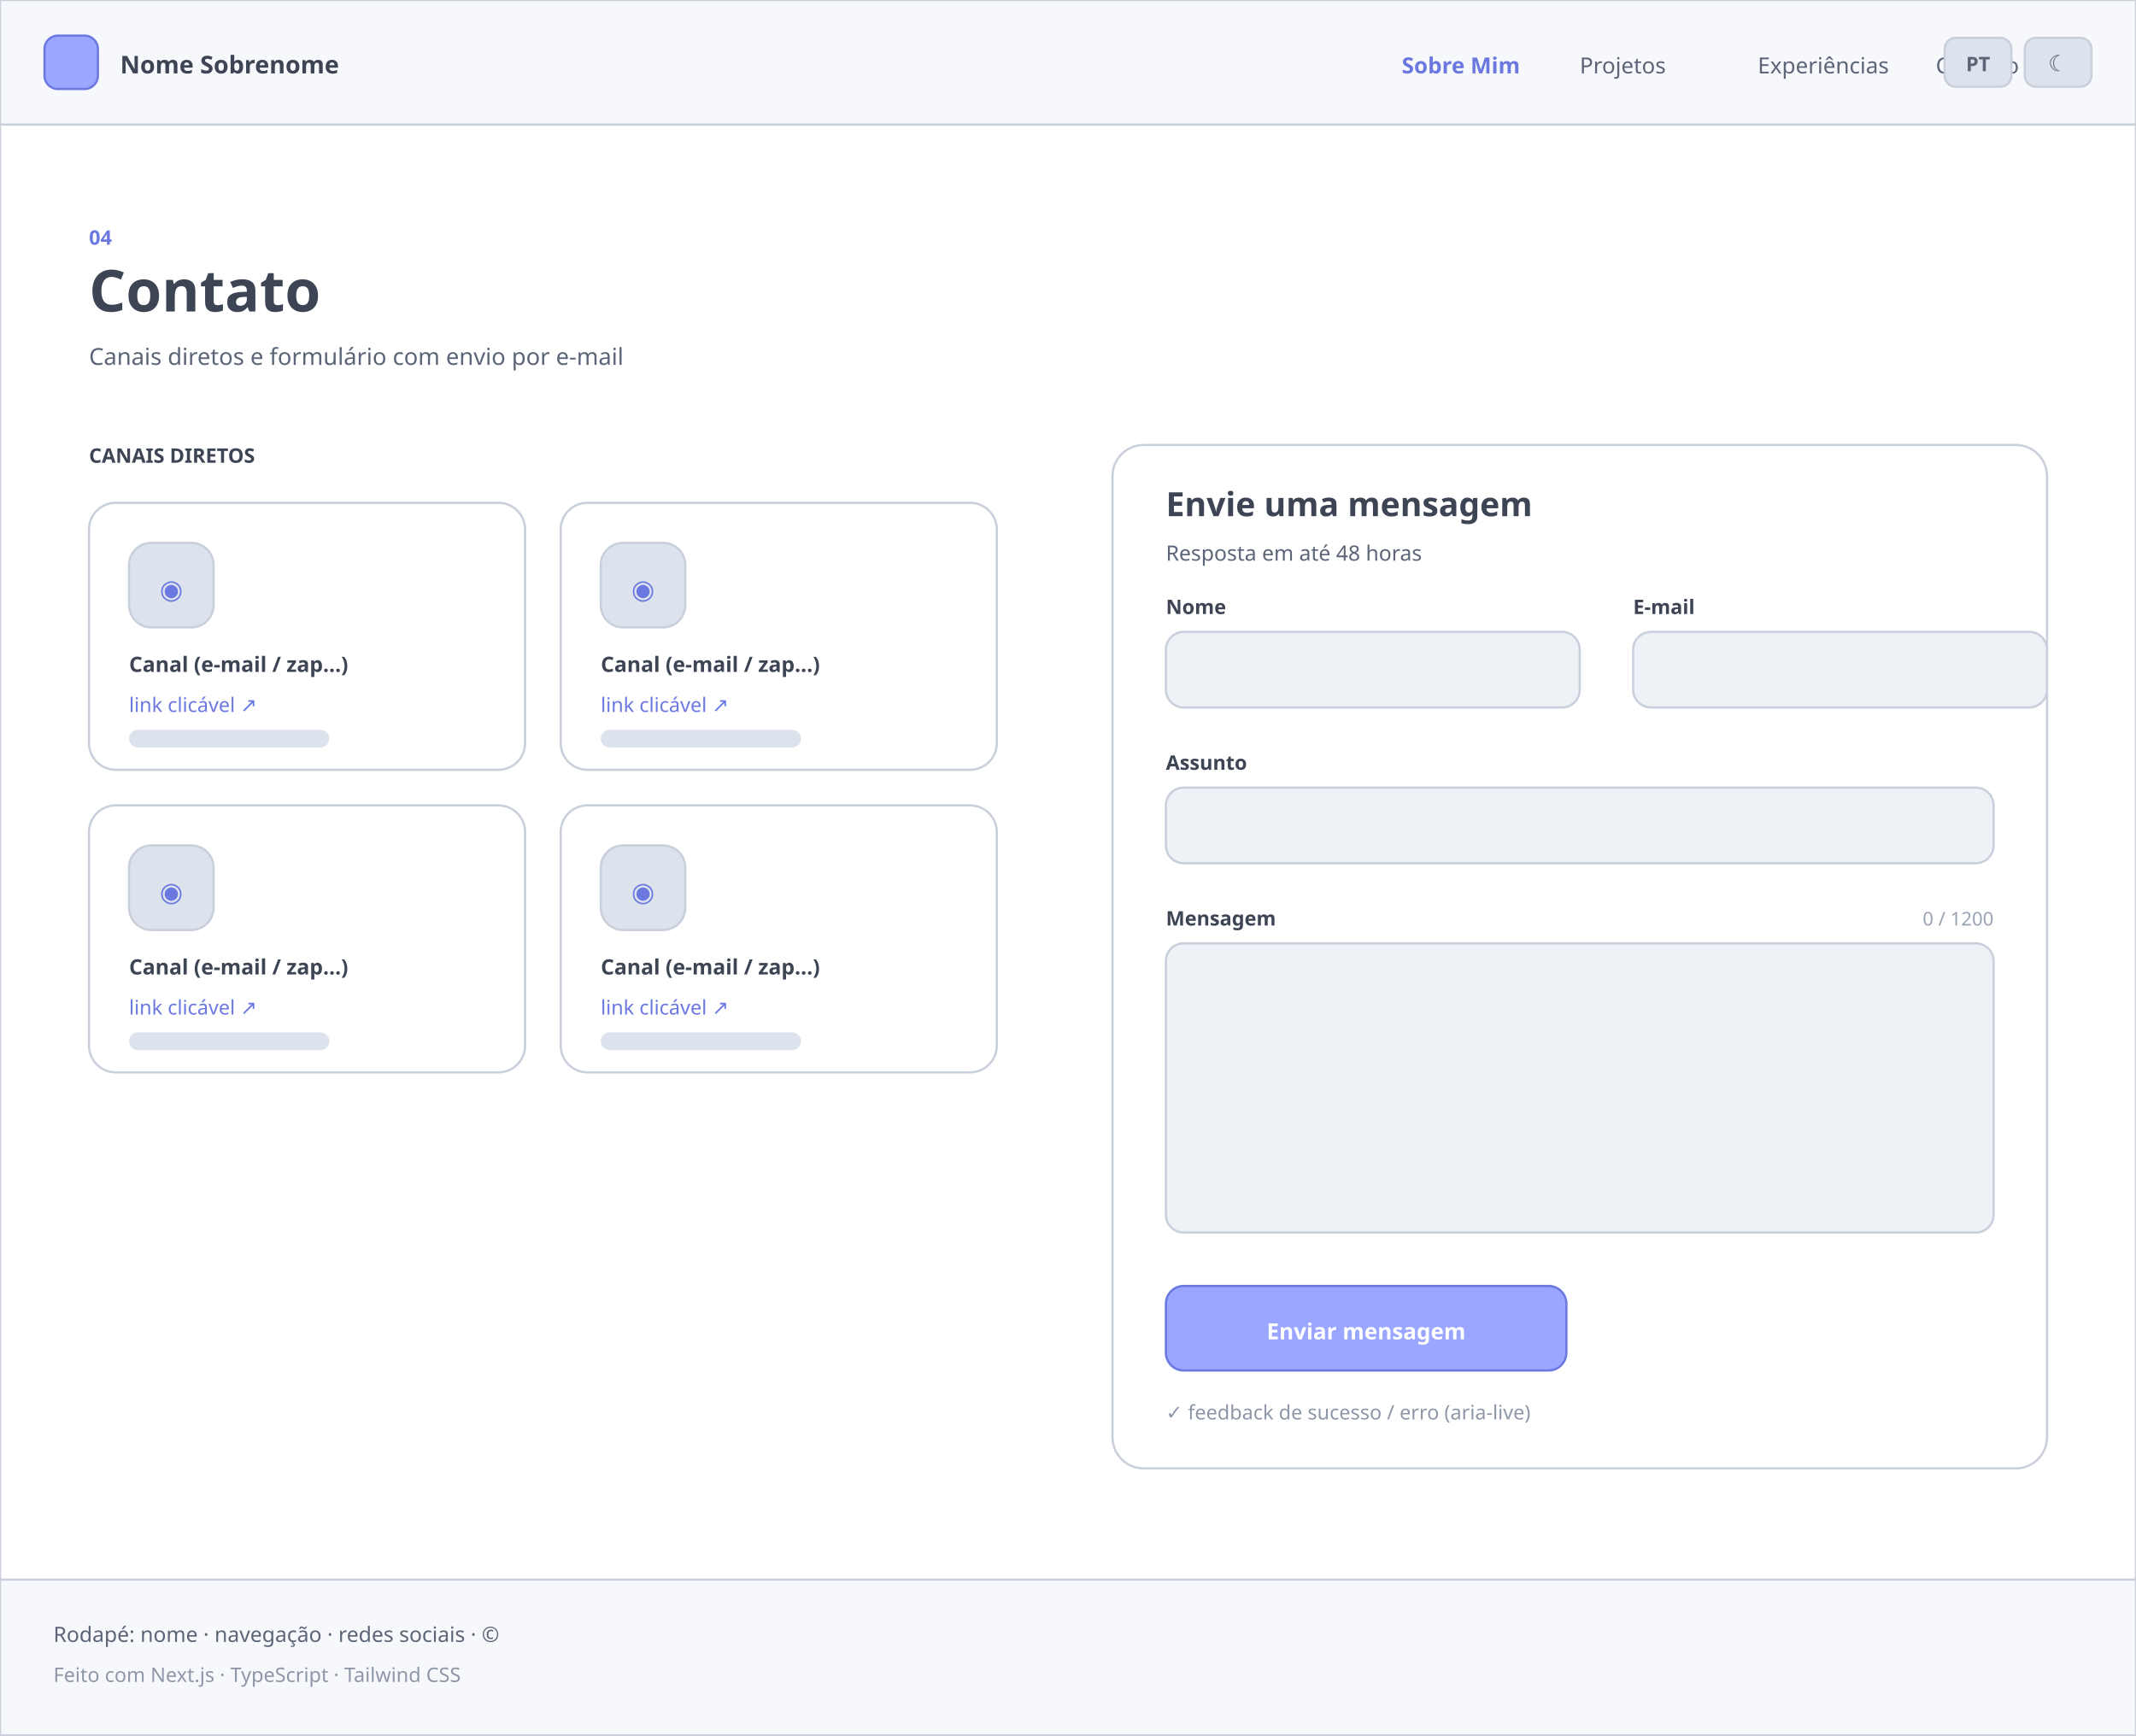
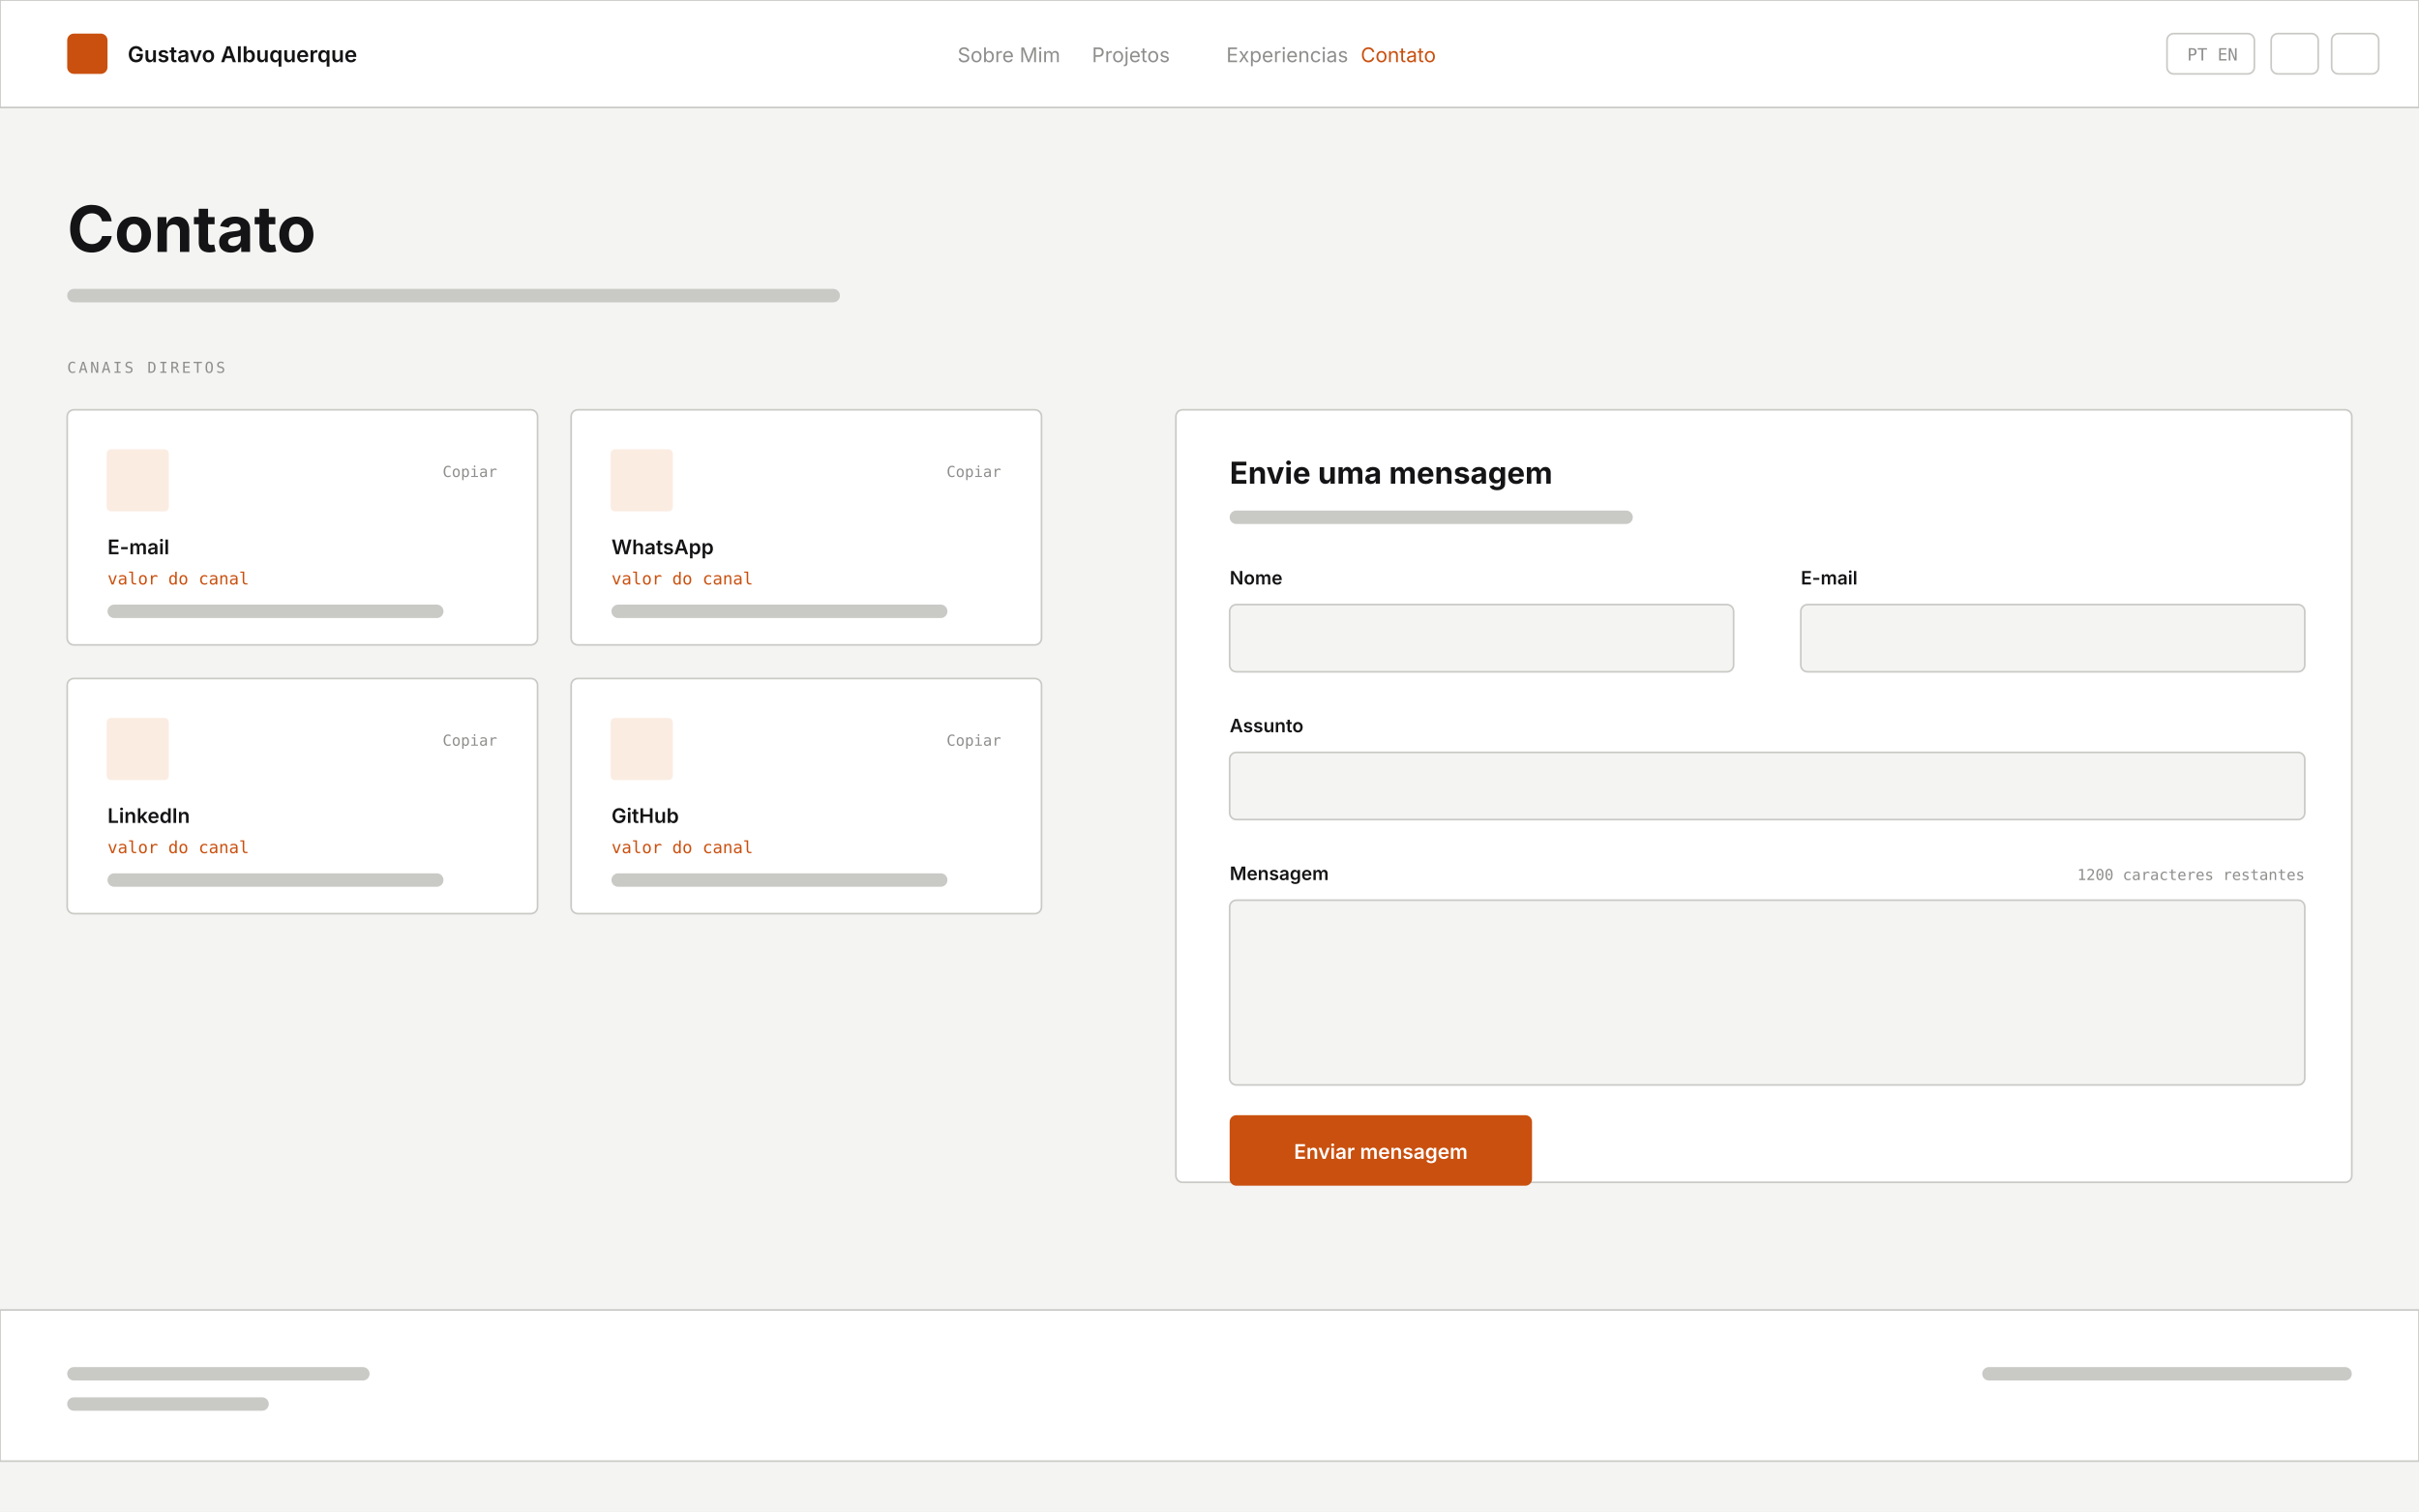
- <svg xmlns="http://www.w3.org/2000/svg" viewBox="0 0 960 780" width="960" height="780" role="img" aria-label="Wireframe — Contato">
-   <rect width="960" height="780" fill="#ffffff" />
-   <rect x="0" y="0" width="960" height="780" rx="0" fill="#ffffff" stroke="#c9cfdb" />
-   <rect x="0" y="0" width="960" height="56" rx="0" fill="#f7f8fb" stroke="#c9cfdb" />
-   <rect x="20" y="16" width="24" height="24" rx="6" fill="#9aa6ff" stroke="#6b78e0" />
-   <text x="54" y="33" font-family="system-ui,sans-serif" font-size="11" font-weight="600" fill="#3d4555" text-anchor="start">Nome Sobrenome</text>
-   <text x="630" y="33" font-family="system-ui,sans-serif" font-size="10" font-weight="600" fill="#6b78e0" text-anchor="start">Sobre Mim</text>
-   <text x="710" y="33" font-family="system-ui,sans-serif" font-size="10" font-weight="400" fill="#5b6577" text-anchor="start">Projetos</text>
-   <text x="790" y="33" font-family="system-ui,sans-serif" font-size="10" font-weight="400" fill="#5b6577" text-anchor="start">Experiências</text>
-   <text x="870" y="33" font-family="system-ui,sans-serif" font-size="10" font-weight="400" fill="#5b6577" text-anchor="start">Contato</text>
-   <rect x="874" y="17" width="30" height="22" rx="5" fill="#dde3ed" stroke="#c9cfdb" />
-   <text x="889" y="32" font-family="system-ui,sans-serif" font-size="9" font-weight="600" fill="#5b6577" text-anchor="middle">PT</text>
-   <rect x="910" y="17" width="30" height="22" rx="5" fill="#dde3ed" stroke="#c9cfdb" />
-   <text x="925" y="32" font-family="system-ui,sans-serif" font-size="10" font-weight="400" fill="#5b6577" text-anchor="middle">☾</text>
-   <text x="40" y="110" font-family="system-ui,sans-serif" font-size="9" font-weight="700" fill="#6b78e0" text-anchor="start">04</text>
-   <text x="40" y="140" font-family="system-ui,sans-serif" font-size="26" font-weight="700" fill="#3d4555" text-anchor="start">Contato</text>
-   <text x="40" y="164" font-family="system-ui,sans-serif" font-size="10.5" font-weight="400" fill="#5b6577" text-anchor="start">Canais diretos e formulário com envio por e-mail</text>
-   <text x="40" y="208" font-family="system-ui,sans-serif" font-size="9" font-weight="700" fill="#3d4555" text-anchor="start">CANAIS DIRETOS</text>
-   <rect x="40" y="226" width="196" height="120" rx="12" fill="#ffffff" stroke="#c9cfdb" />
-   <rect x="58" y="244" width="38" height="38" rx="10" fill="#dde3ed" stroke="#c9cfdb" />
-   <text x="77" y="269" font-family="system-ui,sans-serif" font-size="12" font-weight="400" fill="#6b78e0" text-anchor="middle">◉</text>
-   <text x="58" y="302" font-family="system-ui,sans-serif" font-size="9.5" font-weight="600" fill="#3d4555" text-anchor="start">Canal (e-mail / zap…)</text>
-   <text x="58" y="320" font-family="system-ui,sans-serif" font-size="9" font-weight="400" fill="#6b78e0" text-anchor="start">link clicável ↗</text>
-   <rect x="58" y="328" width="90" height="8" rx="4" fill="#dde3ed" stroke="none" />
-   <rect x="252" y="226" width="196" height="120" rx="12" fill="#ffffff" stroke="#c9cfdb" />
-   <rect x="270" y="244" width="38" height="38" rx="10" fill="#dde3ed" stroke="#c9cfdb" />
-   <text x="289" y="269" font-family="system-ui,sans-serif" font-size="12" font-weight="400" fill="#6b78e0" text-anchor="middle">◉</text>
-   <text x="270" y="302" font-family="system-ui,sans-serif" font-size="9.5" font-weight="600" fill="#3d4555" text-anchor="start">Canal (e-mail / zap…)</text>
-   <text x="270" y="320" font-family="system-ui,sans-serif" font-size="9" font-weight="400" fill="#6b78e0" text-anchor="start">link clicável ↗</text>
-   <rect x="270" y="328" width="90" height="8" rx="4" fill="#dde3ed" stroke="none" />
-   <rect x="40" y="362" width="196" height="120" rx="12" fill="#ffffff" stroke="#c9cfdb" />
-   <rect x="58" y="380" width="38" height="38" rx="10" fill="#dde3ed" stroke="#c9cfdb" />
-   <text x="77" y="405" font-family="system-ui,sans-serif" font-size="12" font-weight="400" fill="#6b78e0" text-anchor="middle">◉</text>
-   <text x="58" y="438" font-family="system-ui,sans-serif" font-size="9.5" font-weight="600" fill="#3d4555" text-anchor="start">Canal (e-mail / zap…)</text>
-   <text x="58" y="456" font-family="system-ui,sans-serif" font-size="9" font-weight="400" fill="#6b78e0" text-anchor="start">link clicável ↗</text>
-   <rect x="58" y="464" width="90" height="8" rx="4" fill="#dde3ed" stroke="none" />
-   <rect x="252" y="362" width="196" height="120" rx="12" fill="#ffffff" stroke="#c9cfdb" />
-   <rect x="270" y="380" width="38" height="38" rx="10" fill="#dde3ed" stroke="#c9cfdb" />
-   <text x="289" y="405" font-family="system-ui,sans-serif" font-size="12" font-weight="400" fill="#6b78e0" text-anchor="middle">◉</text>
-   <text x="270" y="438" font-family="system-ui,sans-serif" font-size="9.5" font-weight="600" fill="#3d4555" text-anchor="start">Canal (e-mail / zap…)</text>
-   <text x="270" y="456" font-family="system-ui,sans-serif" font-size="9" font-weight="400" fill="#6b78e0" text-anchor="start">link clicável ↗</text>
-   <rect x="270" y="464" width="90" height="8" rx="4" fill="#dde3ed" stroke="none" />
-   <rect x="500" y="200" width="420" height="460" rx="14" fill="#ffffff" stroke="#c9cfdb" />
-   <text x="524" y="232" font-family="system-ui,sans-serif" font-size="15" font-weight="700" fill="#3d4555" text-anchor="start">Envie uma mensagem</text>
-   <text x="524" y="252" font-family="system-ui,sans-serif" font-size="9.5" font-weight="400" fill="#5b6577" text-anchor="start">Resposta em até 48 horas</text>
-   <text x="524" y="276" font-family="system-ui,sans-serif" font-size="9" font-weight="600" fill="#3d4555" text-anchor="start">Nome</text>
-   <rect x="524" y="284" width="186" height="34" rx="8" fill="#eef1f6" stroke="#c9cfdb" />
-   <text x="734" y="276" font-family="system-ui,sans-serif" font-size="9" font-weight="600" fill="#3d4555" text-anchor="start">E-mail</text>
-   <rect x="734" y="284" width="186" height="34" rx="8" fill="#eef1f6" stroke="#c9cfdb" />
-   <text x="524" y="346" font-family="system-ui,sans-serif" font-size="9" font-weight="600" fill="#3d4555" text-anchor="start">Assunto</text>
-   <rect x="524" y="354" width="372" height="34" rx="8" fill="#eef1f6" stroke="#c9cfdb" />
-   <text x="524" y="416" font-family="system-ui,sans-serif" font-size="9" font-weight="600" fill="#3d4555" text-anchor="start">Mensagem</text>
-   <text x="896" y="416" font-family="system-ui,sans-serif" font-size="8.5" font-weight="400" fill="#9aa3b4" text-anchor="end">0 / 1200</text>
-   <rect x="524" y="424" width="372" height="130" rx="8" fill="#eef1f6" stroke="#c9cfdb" />
-   <rect x="524" y="578" width="180" height="38" rx="8" fill="#9aa6ff" stroke="#6b78e0" />
-   <text x="614" y="602" font-family="system-ui,sans-serif" font-size="10" font-weight="600" fill="#fff" text-anchor="middle">Enviar mensagem</text>
-   <text x="524" y="638" font-family="system-ui,sans-serif" font-size="9" font-weight="400" fill="#8e97a8" text-anchor="start">✓ feedback de sucesso / erro (aria-live)</text>
-   <rect x="0" y="710" width="960" height="70" rx="0" fill="#f7f8fb" stroke="#c9cfdb" />
-   <text x="24" y="738" font-family="system-ui,sans-serif" font-size="9.5" font-weight="400" fill="#5b6577" text-anchor="start">Rodapé: nome · navegação · redes sociais · ©</text>
-   <text x="24" y="756" font-family="system-ui,sans-serif" font-size="9" font-weight="400" fill="#8e97a8" text-anchor="start">Feito com Next.js · TypeScript · Tailwind CSS</text>
+ <svg xmlns="http://www.w3.org/2000/svg" width="1440" height="900" viewBox="0 0 1440 900" font-family="Space Grotesk, Inter, sans-serif">
+   <rect width="1440" height="900" fill="#f4f4f2" />
+   <g id="cabecalho">
+     <rect x="0" y="0" width="1440" height="64" rx="0" fill="#ffffff" stroke="#c9c9c6" stroke-width="1" />
+     <rect x="40" y="20" width="24" height="24" rx="4" fill="#c9500f" />
+     <text x="76" y="37" font-family="Space Grotesk, Inter, sans-serif" font-size="13" font-weight="600" fill="#141416" text-anchor="start">Gustavo Albuquerque</text>
+     <text x="570.0" y="37" font-family="Space Grotesk, Inter, sans-serif" font-size="12" font-weight="400" fill="#8e8e8c" text-anchor="start">Sobre Mim</text>
+     <text x="650.0" y="37" font-family="Space Grotesk, Inter, sans-serif" font-size="12" font-weight="400" fill="#8e8e8c" text-anchor="start">Projetos</text>
+     <text x="730.0" y="37" font-family="Space Grotesk, Inter, sans-serif" font-size="12" font-weight="400" fill="#8e8e8c" text-anchor="start">Experiencias</text>
+     <text x="810.0" y="37" font-family="Space Grotesk, Inter, sans-serif" font-size="12" font-weight="400" fill="#c9500f" text-anchor="start">Contato</text>
+     <rect x="1290" y="20" width="52" height="24" rx="4" fill="#ffffff" stroke="#c9c9c6" stroke-width="1" />
+     <text x="1302" y="36" font-family="JetBrains Mono, monospace" font-size="10" font-weight="400" fill="#8e8e8c" text-anchor="start">PT EN</text>
+     <rect x="1352" y="20" width="28" height="24" rx="4" fill="#ffffff" stroke="#c9c9c6" stroke-width="1" />
+     <rect x="1388" y="20" width="28" height="24" rx="4" fill="#ffffff" stroke="#c9c9c6" stroke-width="1" />
+   </g>
+   <text x="40" y="150" font-family="Space Grotesk, Inter, sans-serif" font-size="38" font-weight="700" fill="#141416" text-anchor="start">Contato</text>
+   <rect x="40" y="172" width="460" height="8" rx="4" fill="#c9c9c6" />
+   <g id="canais-diretos">
+     <text x="40" y="222" font-family="JetBrains Mono, monospace" font-size="9" font-weight="400" fill="#8e8e8c" text-anchor="start" letter-spacing="1.4">CANAIS DIRETOS</text>
+     <rect x="40" y="244" width="280" height="140" rx="4" fill="#ffffff" stroke="#c9c9c6" stroke-width="1" />
+     <rect x="64" y="268" width="36" height="36" rx="2" fill="#fbece2" stroke="#fbece2" stroke-width="1" />
+     <text x="64" y="330" font-family="Space Grotesk, Inter, sans-serif" font-size="12" font-weight="600" fill="#141416" text-anchor="start">E-mail</text>
+     <text x="64" y="348" font-family="JetBrains Mono, monospace" font-size="10" font-weight="400" fill="#c9500f" text-anchor="start">valor do canal</text>
+     <rect x="64" y="360" width="200" height="8" rx="4" fill="#c9c9c6" />
+     <text x="296" y="284" font-family="JetBrains Mono, monospace" font-size="9" font-weight="400" fill="#8e8e8c" text-anchor="end">Copiar</text>
+     <rect x="340" y="244" width="280" height="140" rx="4" fill="#ffffff" stroke="#c9c9c6" stroke-width="1" />
+     <rect x="364" y="268" width="36" height="36" rx="2" fill="#fbece2" stroke="#fbece2" stroke-width="1" />
+     <text x="364" y="330" font-family="Space Grotesk, Inter, sans-serif" font-size="12" font-weight="600" fill="#141416" text-anchor="start">WhatsApp</text>
+     <text x="364" y="348" font-family="JetBrains Mono, monospace" font-size="10" font-weight="400" fill="#c9500f" text-anchor="start">valor do canal</text>
+     <rect x="364" y="360" width="200" height="8" rx="4" fill="#c9c9c6" />
+     <text x="596" y="284" font-family="JetBrains Mono, monospace" font-size="9" font-weight="400" fill="#8e8e8c" text-anchor="end">Copiar</text>
+     <rect x="40" y="404" width="280" height="140" rx="4" fill="#ffffff" stroke="#c9c9c6" stroke-width="1" />
+     <rect x="64" y="428" width="36" height="36" rx="2" fill="#fbece2" stroke="#fbece2" stroke-width="1" />
+     <text x="64" y="490" font-family="Space Grotesk, Inter, sans-serif" font-size="12" font-weight="600" fill="#141416" text-anchor="start">LinkedIn</text>
+     <text x="64" y="508" font-family="JetBrains Mono, monospace" font-size="10" font-weight="400" fill="#c9500f" text-anchor="start">valor do canal</text>
+     <rect x="64" y="520" width="200" height="8" rx="4" fill="#c9c9c6" />
+     <text x="296" y="444" font-family="JetBrains Mono, monospace" font-size="9" font-weight="400" fill="#8e8e8c" text-anchor="end">Copiar</text>
+     <rect x="340" y="404" width="280" height="140" rx="4" fill="#ffffff" stroke="#c9c9c6" stroke-width="1" />
+     <rect x="364" y="428" width="36" height="36" rx="2" fill="#fbece2" stroke="#fbece2" stroke-width="1" />
+     <text x="364" y="490" font-family="Space Grotesk, Inter, sans-serif" font-size="12" font-weight="600" fill="#141416" text-anchor="start">GitHub</text>
+     <text x="364" y="508" font-family="JetBrains Mono, monospace" font-size="10" font-weight="400" fill="#c9500f" text-anchor="start">valor do canal</text>
+     <rect x="364" y="520" width="200" height="8" rx="4" fill="#c9c9c6" />
+     <text x="596" y="444" font-family="JetBrains Mono, monospace" font-size="9" font-weight="400" fill="#8e8e8c" text-anchor="end">Copiar</text>
+   </g>
+   <g id="formulario">
+     <rect x="700" y="244" width="700" height="460" rx="4" fill="#ffffff" stroke="#c9c9c6" stroke-width="1" />
+     <text x="732" y="288" font-family="Space Grotesk, Inter, sans-serif" font-size="18" font-weight="700" fill="#141416" text-anchor="start">Envie uma mensagem</text>
+     <rect x="732" y="304" width="240" height="8" rx="4" fill="#c9c9c6" />
+     <text x="732" y="348" font-family="Space Grotesk, Inter, sans-serif" font-size="11" font-weight="600" fill="#141416" text-anchor="start">Nome</text>
+     <rect x="732" y="360" width="300" height="40" rx="4" fill="#f4f4f2" stroke="#c9c9c6" stroke-width="1" />
+     <text x="1072" y="348" font-family="Space Grotesk, Inter, sans-serif" font-size="11" font-weight="600" fill="#141416" text-anchor="start">E-mail</text>
+     <rect x="1072" y="360" width="300" height="40" rx="4" fill="#f4f4f2" stroke="#c9c9c6" stroke-width="1" />
+     <text x="732" y="436" font-family="Space Grotesk, Inter, sans-serif" font-size="11" font-weight="600" fill="#141416" text-anchor="start">Assunto</text>
+     <rect x="732" y="448" width="640" height="40" rx="4" fill="#f4f4f2" stroke="#c9c9c6" stroke-width="1" />
+     <text x="732" y="524" font-family="Space Grotesk, Inter, sans-serif" font-size="11" font-weight="600" fill="#141416" text-anchor="start">Mensagem</text>
+     <text x="1372" y="524" font-family="JetBrains Mono, monospace" font-size="9" font-weight="400" fill="#8e8e8c" text-anchor="end">1200 caracteres restantes</text>
+     <rect x="732" y="536" width="640" height="110" rx="4" fill="#f4f4f2" stroke="#c9c9c6" stroke-width="1" />
+     <rect x="732" y="664" width="180" height="42" rx="4" fill="#c9500f" />
+     <text x="822" y="690" font-family="Space Grotesk, Inter, sans-serif" font-size="12" font-weight="600" fill="#ffffff" text-anchor="middle">Enviar mensagem</text>
+   </g>
+   <g id="rodape">
+     <rect x="0" y="780" width="1440" height="90" rx="0" fill="#ffffff" stroke="#c9c9c6" stroke-width="1" />
+     <rect x="40" y="814" width="180" height="8" rx="4" fill="#c9c9c6" />
+     <rect x="40" y="832" width="120" height="8" rx="4" fill="#c9c9c6" />
+     <rect x="1180" y="814" width="220" height="8" rx="4" fill="#c9c9c6" />
+   </g>
</svg>
